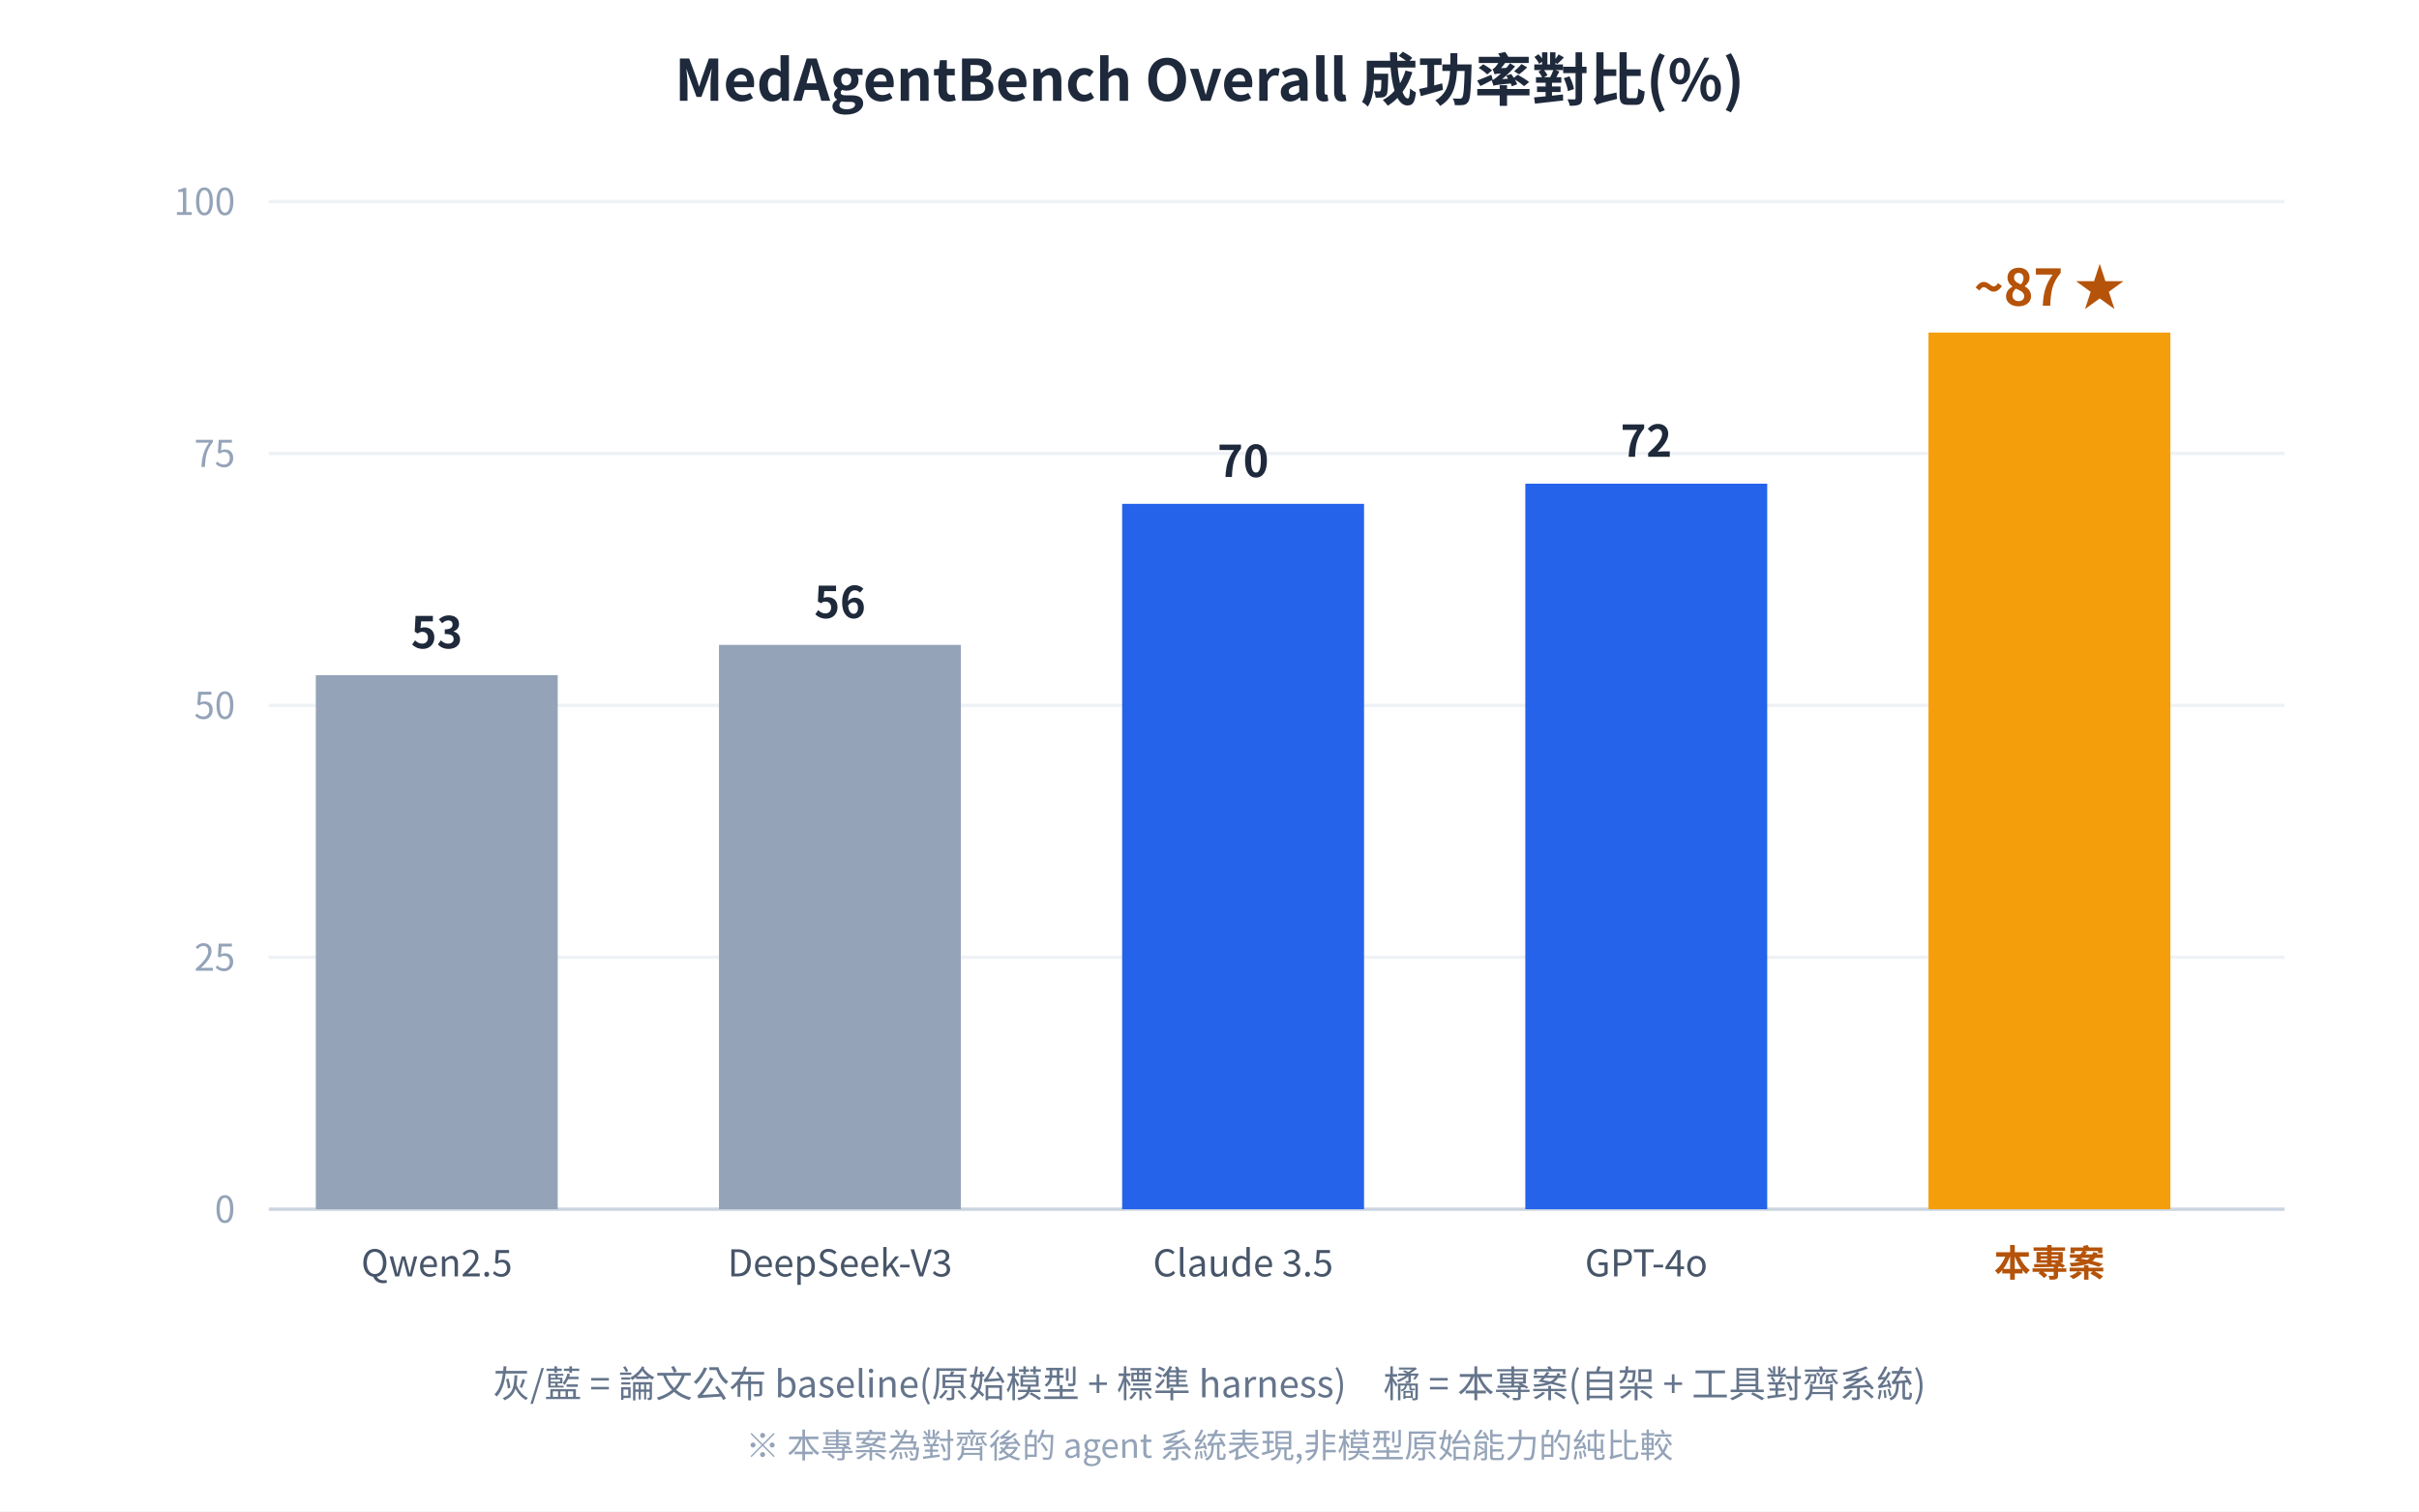
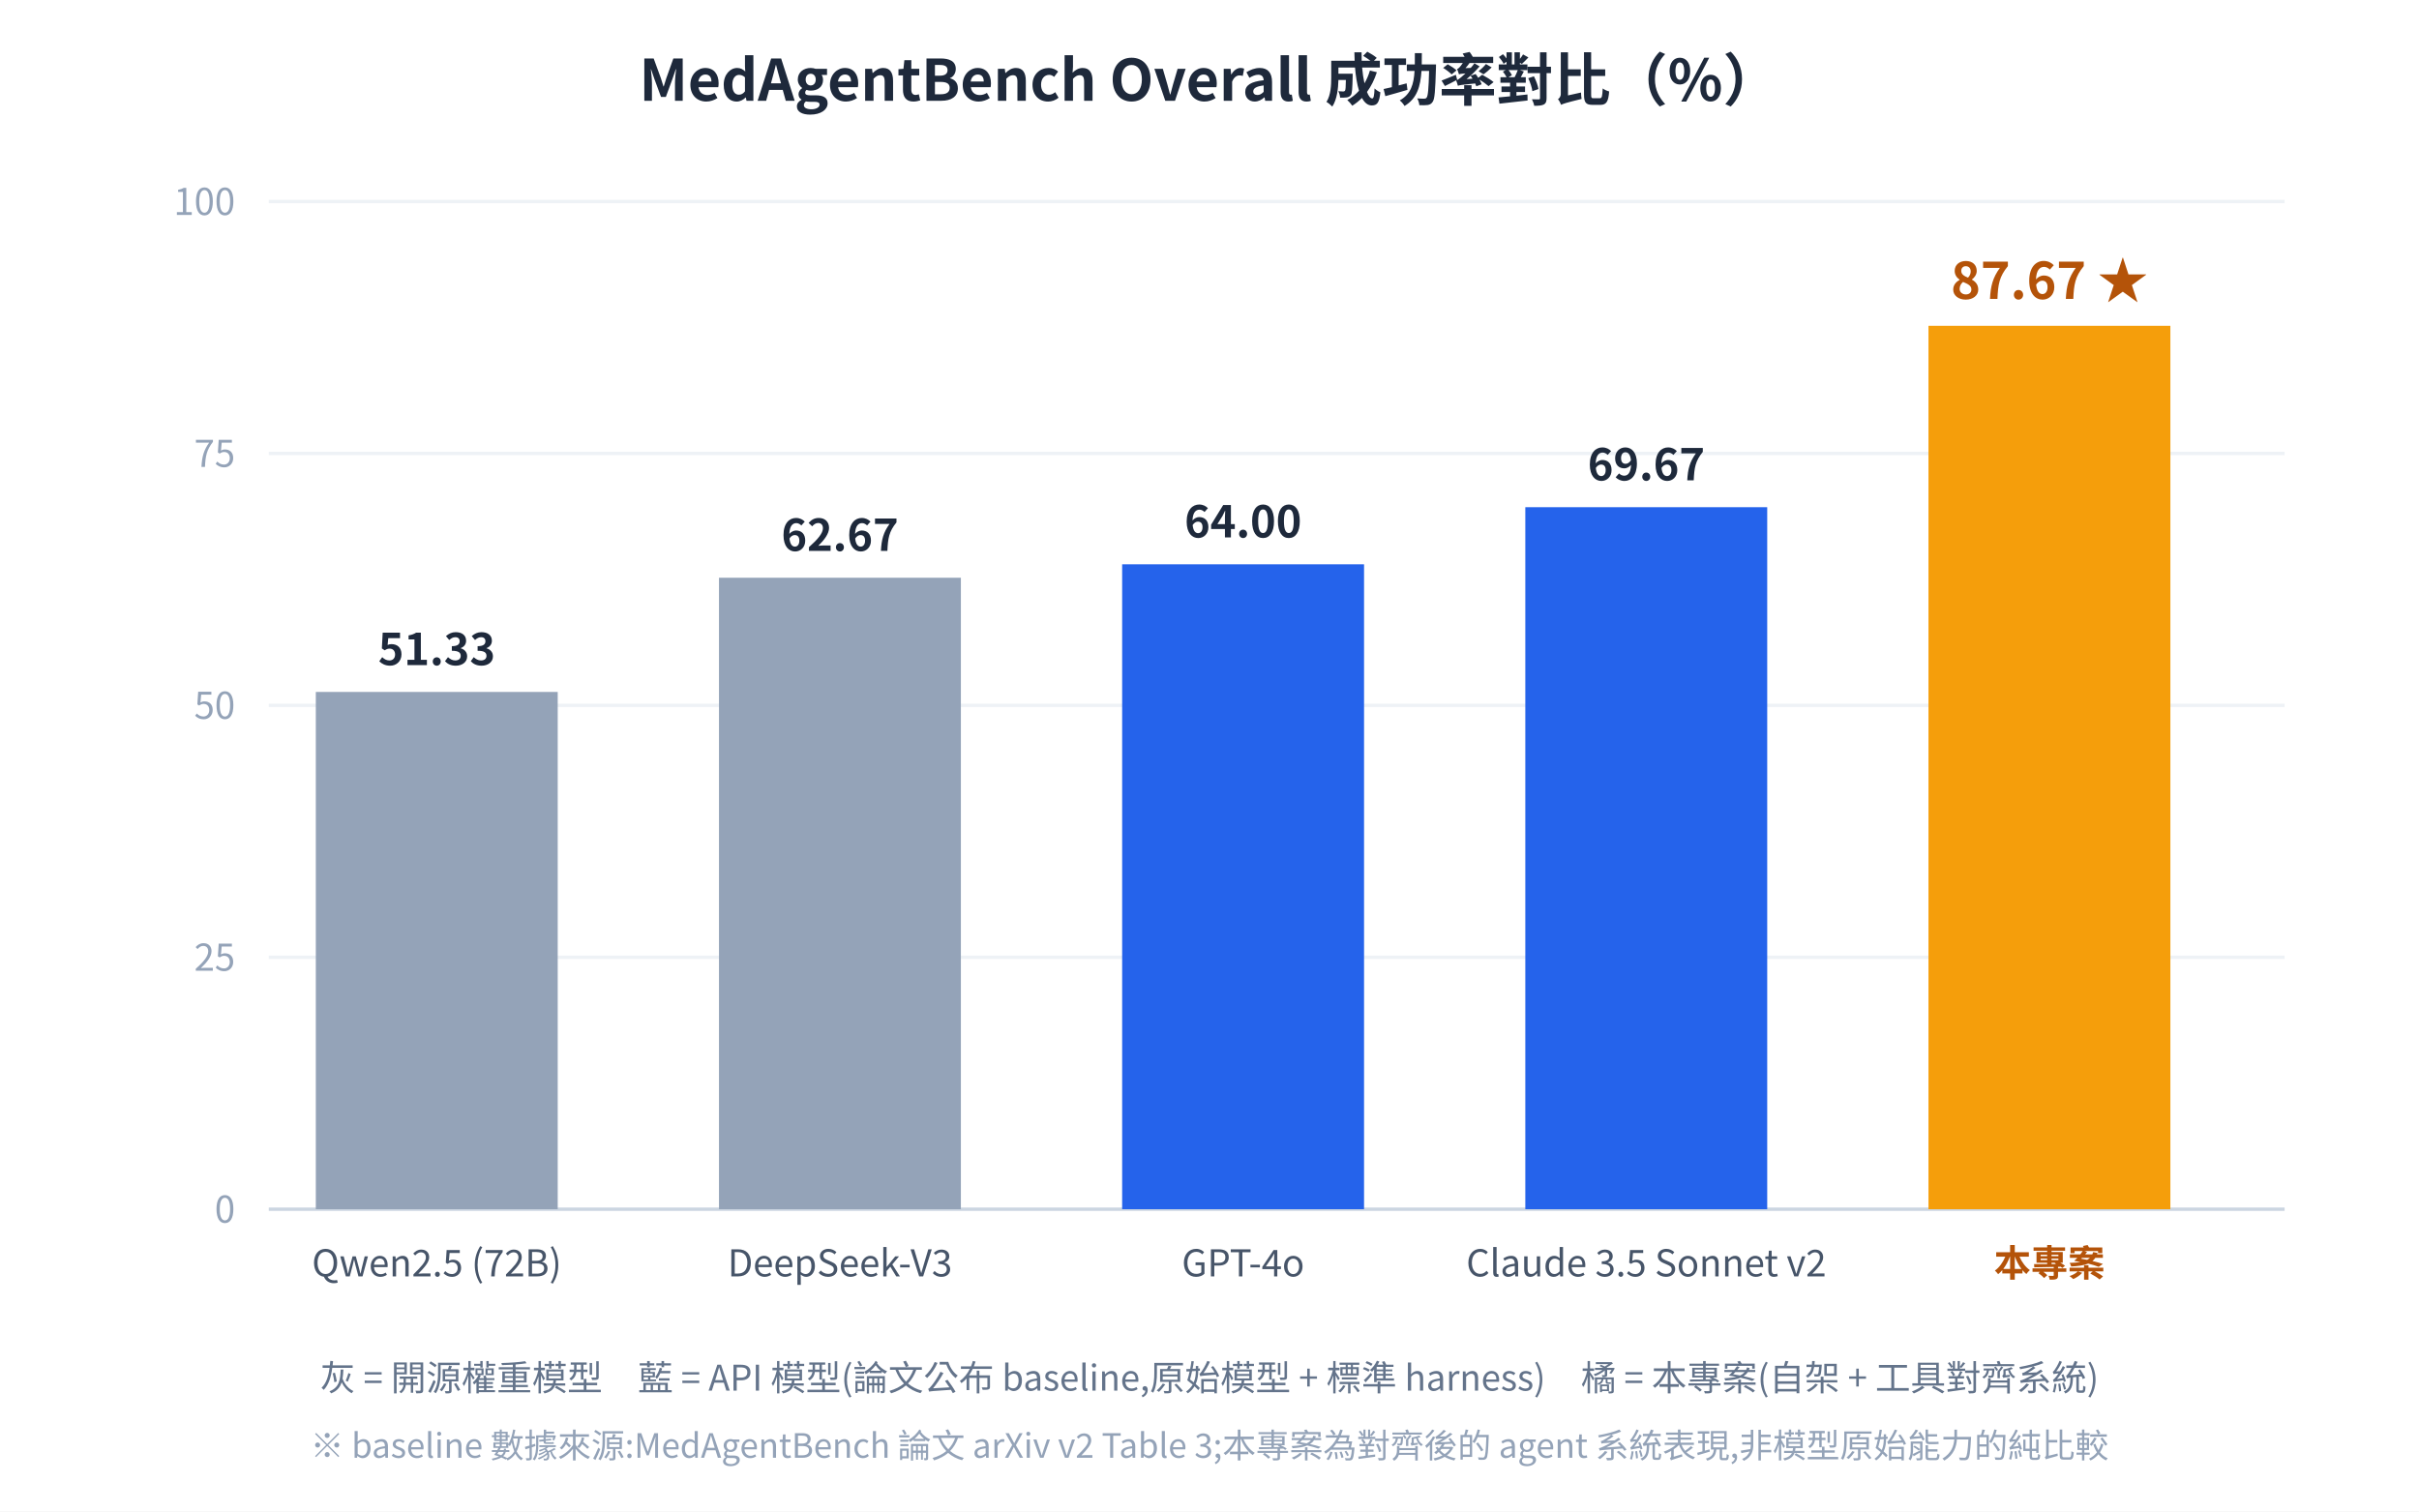
<svg xmlns="http://www.w3.org/2000/svg" viewBox="0 0 720 450" font-family="'Microsoft JhengHei','Noto Sans CJK TC','PingFang TC',sans-serif">
  <rect x="0" y="0" width="720" height="450" fill="#ffffff" />
-   <text x="360" y="30" text-anchor="middle" font-size="17" font-weight="bold" fill="#1e293b">MedAgentBench Overall 成功率對比(%)</text>
+   <text x="360" y="30" text-anchor="middle" font-size="17" font-weight="bold" fill="#1e293b">MedAgentBench Overall 成功率對比（%）</text>
  <line x1="80" y1="360" x2="680" y2="360" stroke="#cbd5e1" stroke-width="1" />
  <line x1="80" y1="285" x2="680" y2="285" stroke="#eef2f6" stroke-width="1" />
  <line x1="80" y1="210" x2="680" y2="210" stroke="#eef2f6" stroke-width="1" />
  <line x1="80" y1="135" x2="680" y2="135" stroke="#eef2f6" stroke-width="1" />
  <line x1="80" y1="60" x2="680" y2="60" stroke="#eef2f6" stroke-width="1" />
  <text x="70" y="364" text-anchor="end" font-size="11" fill="#94a3b8">0</text>
  <text x="70" y="289" text-anchor="end" font-size="11" fill="#94a3b8">25</text>
  <text x="70" y="214" text-anchor="end" font-size="11" fill="#94a3b8">50</text>
  <text x="70" y="139" text-anchor="end" font-size="11" fill="#94a3b8">75</text>
  <text x="70" y="64" text-anchor="end" font-size="11" fill="#94a3b8">100</text>
-   <rect x="94" y="201" width="72" height="159" fill="#94a3b8" />
-   <text x="130" y="193" text-anchor="middle" font-size="13" font-weight="bold" fill="#1e293b">53</text>
-   <rect x="214" y="192" width="72" height="168" fill="#94a3b8" />
-   <text x="250" y="184" text-anchor="middle" font-size="13" font-weight="bold" fill="#1e293b">56</text>
-   <rect x="334" y="150" width="72" height="210" fill="#2563eb" />
-   <text x="370" y="142" text-anchor="middle" font-size="13" font-weight="bold" fill="#1e293b">70</text>
-   <rect x="454" y="144" width="72" height="216" fill="#2563eb" />
-   <text x="490" y="136" text-anchor="middle" font-size="13" font-weight="bold" fill="#1e293b">72</text>
-   <rect x="574" y="99" width="72" height="261" fill="#f59e0b" />
-   <text x="610" y="91" text-anchor="middle" font-size="15" font-weight="bold" fill="#b45309">~87 ★</text>
-   <text x="130" y="380" text-anchor="middle" font-size="11" fill="#475569">Qwen2.5</text>
+   <rect x="94" y="206" width="72" height="154" fill="#94a3b8" />
+   <text x="130" y="198" text-anchor="middle" font-size="13" font-weight="bold" fill="#1e293b">51.33</text>
+   <text x="130" y="380" text-anchor="middle" font-size="11" fill="#475569">Qwen2.5 (72B)</text>
+   <rect x="214" y="172" width="72" height="188" fill="#94a3b8" />
+   <text x="250" y="164" text-anchor="middle" font-size="13" font-weight="bold" fill="#1e293b">62.67</text>
  <text x="250" y="380" text-anchor="middle" font-size="11" fill="#475569">DeepSeek-V3</text>
-   <text x="370" y="380" text-anchor="middle" font-size="11" fill="#475569">Claude 3.5</text>
-   <text x="490" y="380" text-anchor="middle" font-size="11" fill="#475569">GPT-4o</text>
+   <rect x="334" y="168" width="72" height="192" fill="#2563eb" />
+   <text x="370" y="160" text-anchor="middle" font-size="13" font-weight="bold" fill="#1e293b">64.00</text>
+   <text x="370" y="380" text-anchor="middle" font-size="11" fill="#475569">GPT-4o</text>
+   <rect x="454" y="151" width="72" height="209" fill="#2563eb" />
+   <text x="490" y="143" text-anchor="middle" font-size="13" font-weight="bold" fill="#1e293b">69.67</text>
+   <text x="490" y="380" text-anchor="middle" font-size="11" fill="#475569">Claude 3.5 Sonnet v2</text>
+   <rect x="574" y="97" width="72" height="263" fill="#f59e0b" />
+   <text x="610" y="89" text-anchor="middle" font-size="15" font-weight="bold" fill="#b45309">87.67 ★</text>
  <text x="610" y="380" text-anchor="middle" font-size="11" fill="#b45309" font-weight="bold">本專案</text>
-   <text x="360" y="416" text-anchor="middle" font-size="11" fill="#64748b">灰/藍 = 論文公布 baseline(原始模型 + 標準 harness)　橘 = 本專案(自架 + 工具對齊系統)</text>
-   <text x="360" y="434" text-anchor="middle" font-size="10" fill="#94a3b8">※ 本專案為對齊後的 agent 系統表現,非模型原始能力的純比較</text>
+   <text x="360" y="414" text-anchor="middle" font-size="10.5" fill="#64748b">灰 = 開源權重模型　藍 = API 模型(論文公布 baseline,原始模型 + 標準 harness)　橘 = 本專案(自架 + 工具對齊系統)</text>
+   <text x="360" y="434" text-anchor="middle" font-size="10" fill="#94a3b8">※ baseline 數據來源:MedAgentBench 論文 arXiv v2 Table 3;本專案為對齊後的 agent 系統表現,非模型原始能力的純比較</text>
</svg>
